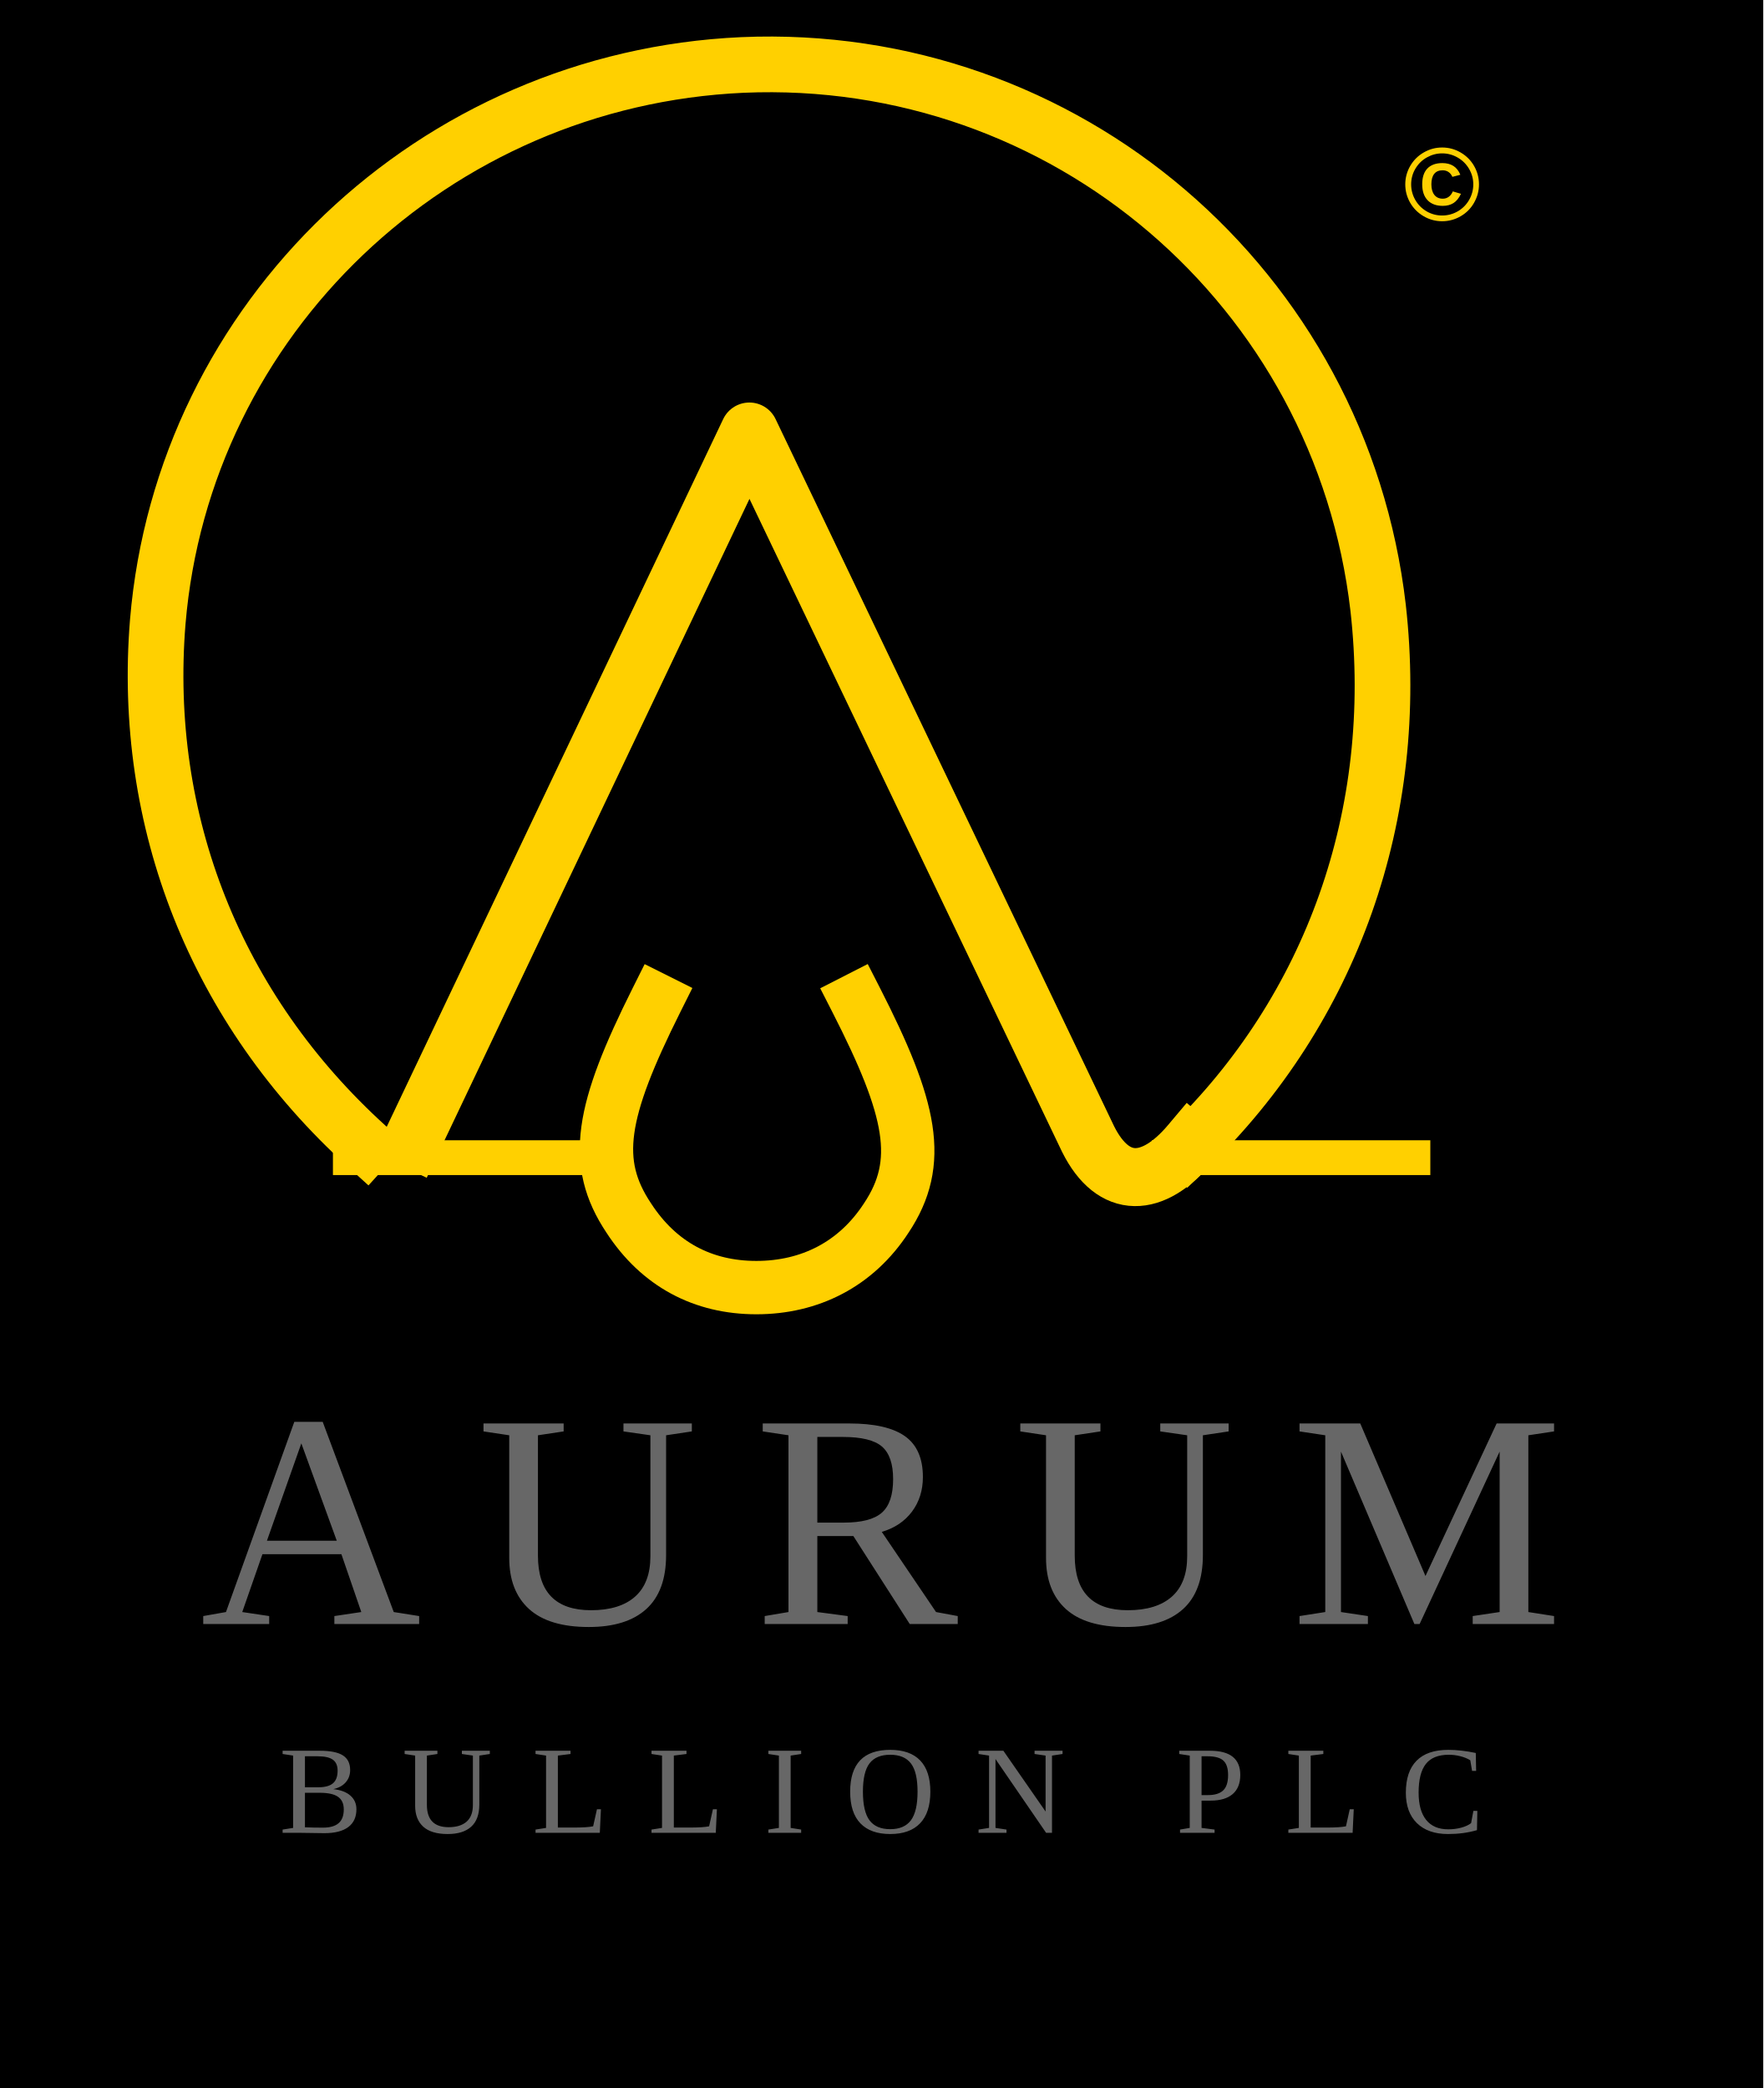
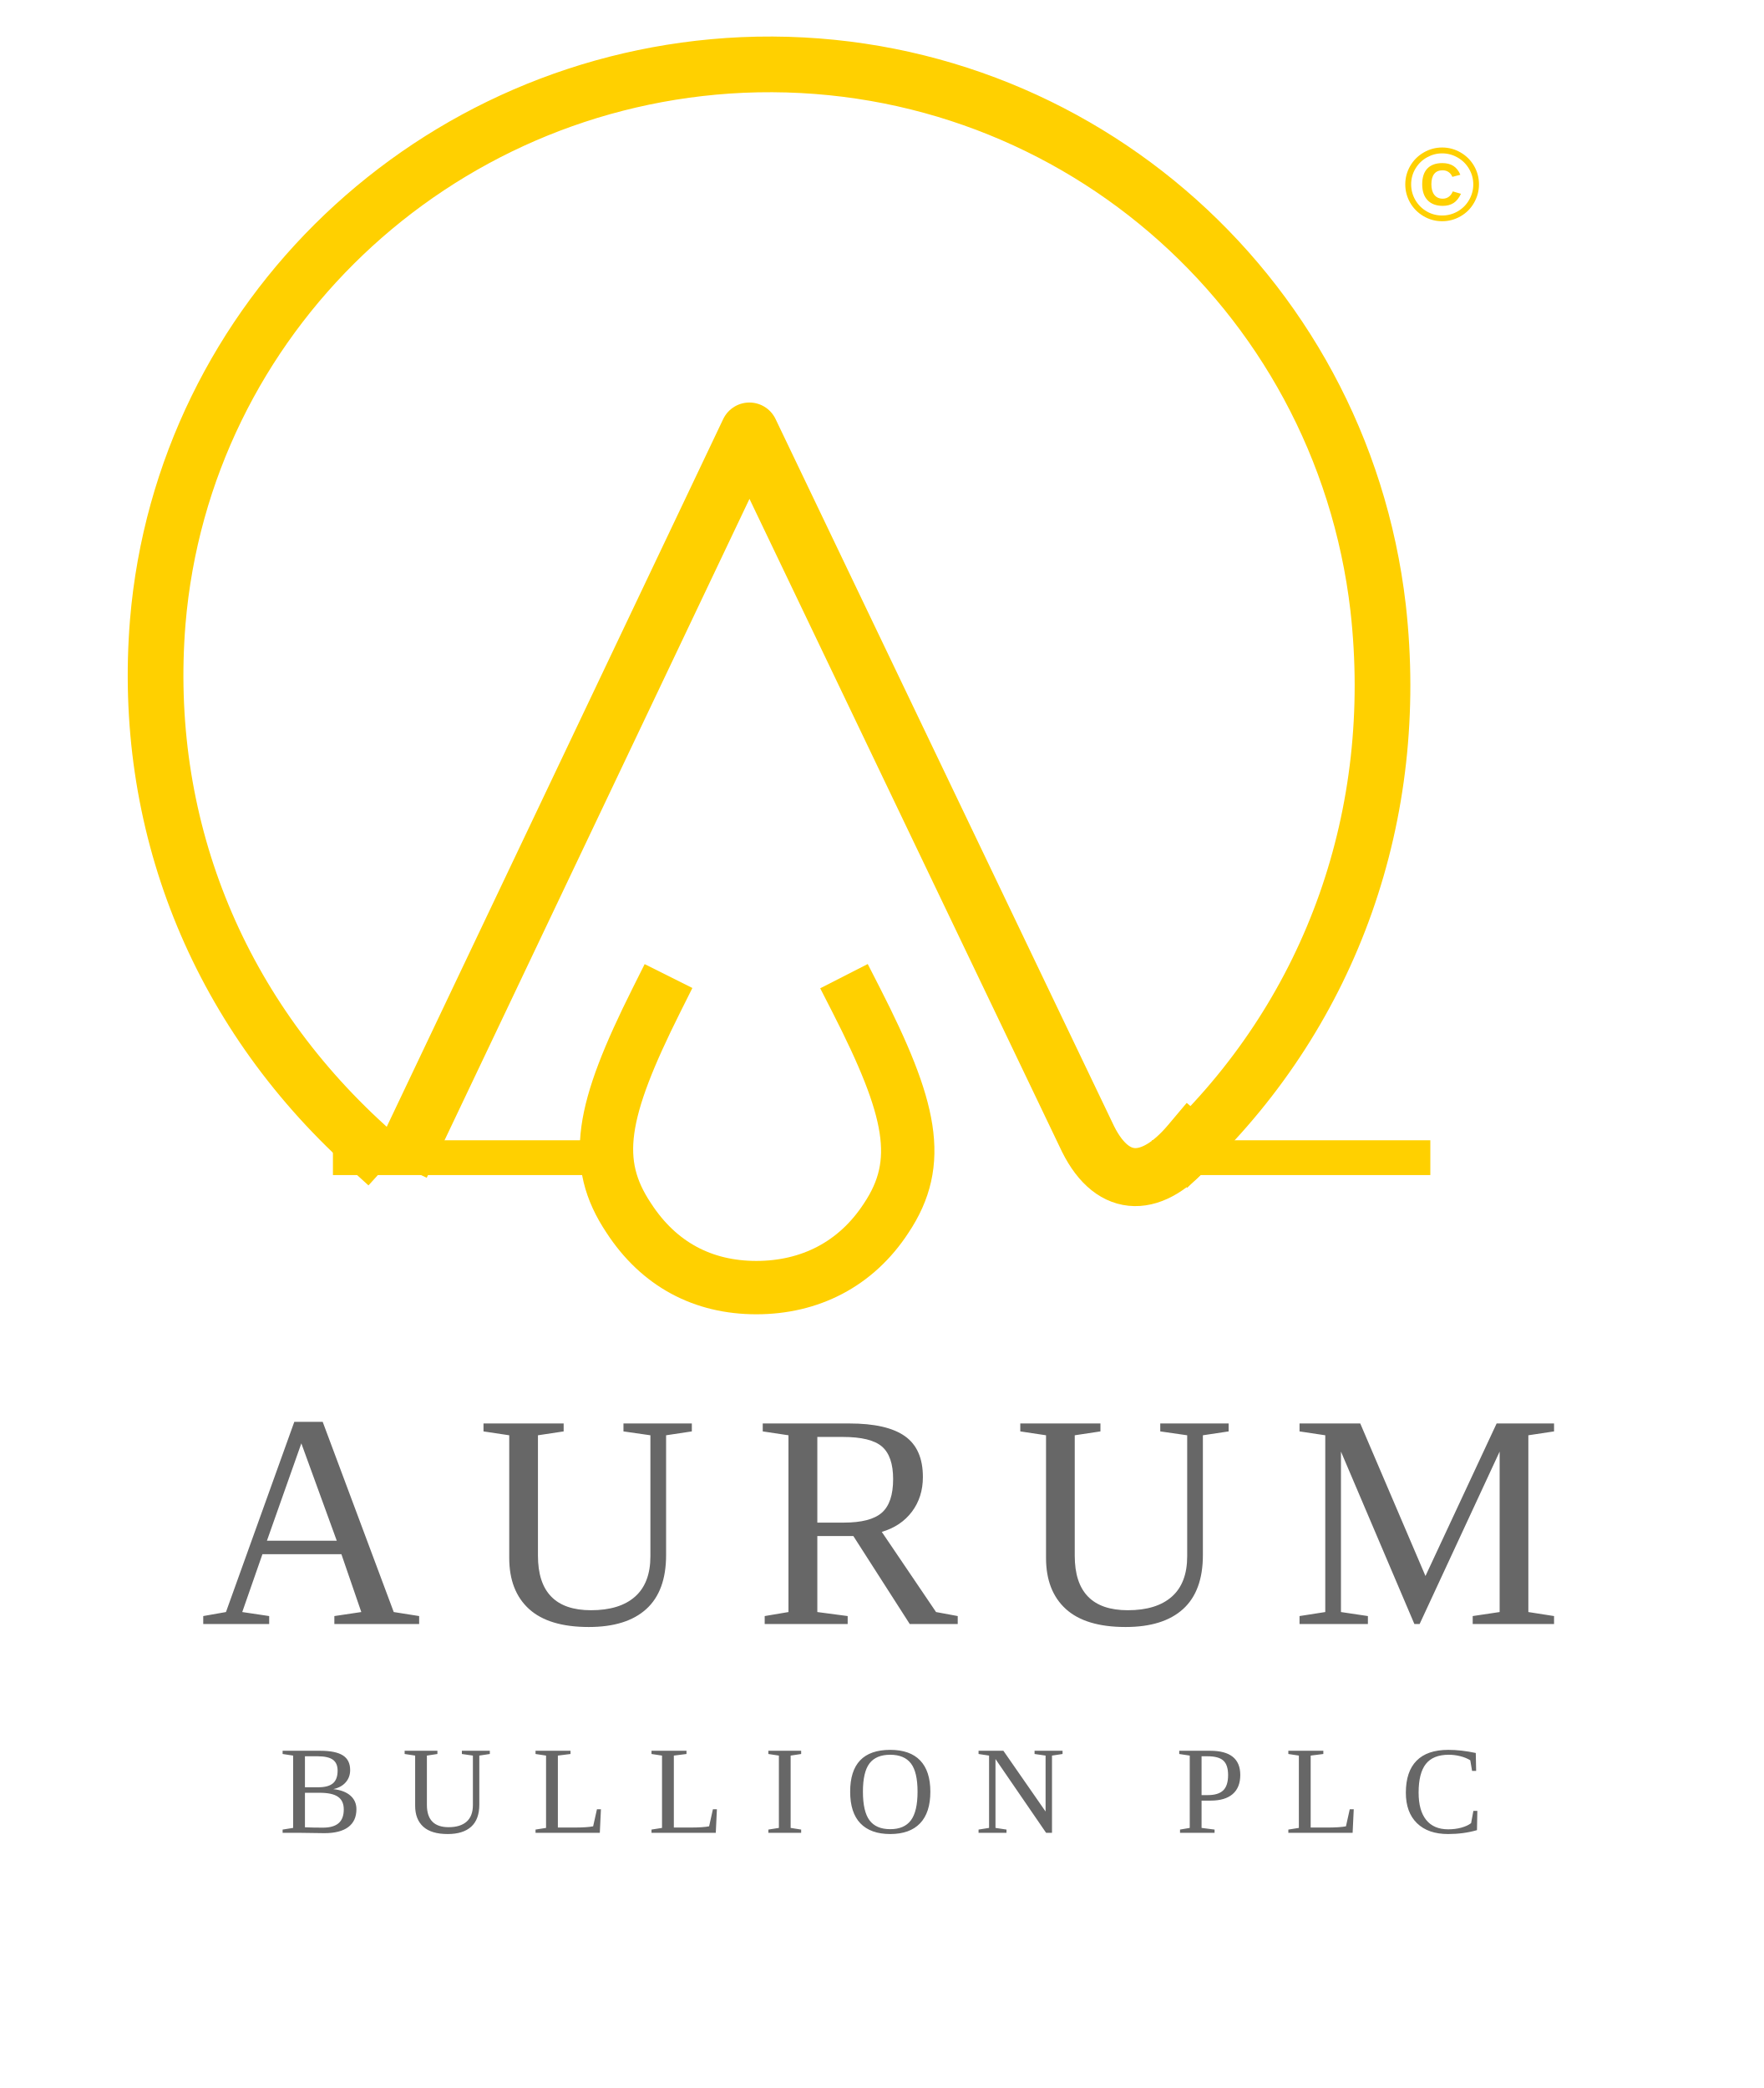
<svg xmlns="http://www.w3.org/2000/svg" viewBox="0 0 760 900" role="img" aria-label="Aurum Bullion PLC">
-   <rect width="760" height="900" fill="#000" />
  <g fill="none" stroke="#FFD000" stroke-linecap="square" stroke-linejoin="round">
    <path d="M158 494C93 435 61 354 68 268 79 137 187 34 320 28c139-6 258 96 274 234 10 89-20 173-82 233" stroke-width="24" />
    <path d="M151 499h104M504 499h105" stroke-width="15" />
    <path d="M178 491 323 186 469 491c11 22 28 21 44 2" stroke-width="25" />
    <path d="M283 431c-24 48-28 70-12 94 13 20 32 30 55 30s43-10 56-30c16-24 11-47-13-94" stroke-width="23" />
  </g>
  <text x="605" y="95" font-family="Arial,sans-serif" font-size="45" font-weight="700" fill="#FFD000">©</text>
  <text x="380" y="700" text-anchor="middle" font-family="Georgia,'Times New Roman',serif" font-size="132" letter-spacing="24" fill="#676767">AURUM</text>
  <text x="380" y="790" text-anchor="middle" font-family="Georgia,'Times New Roman',serif" font-size="54" letter-spacing="17" fill="#676767">BULLION PLC</text>
</svg>
